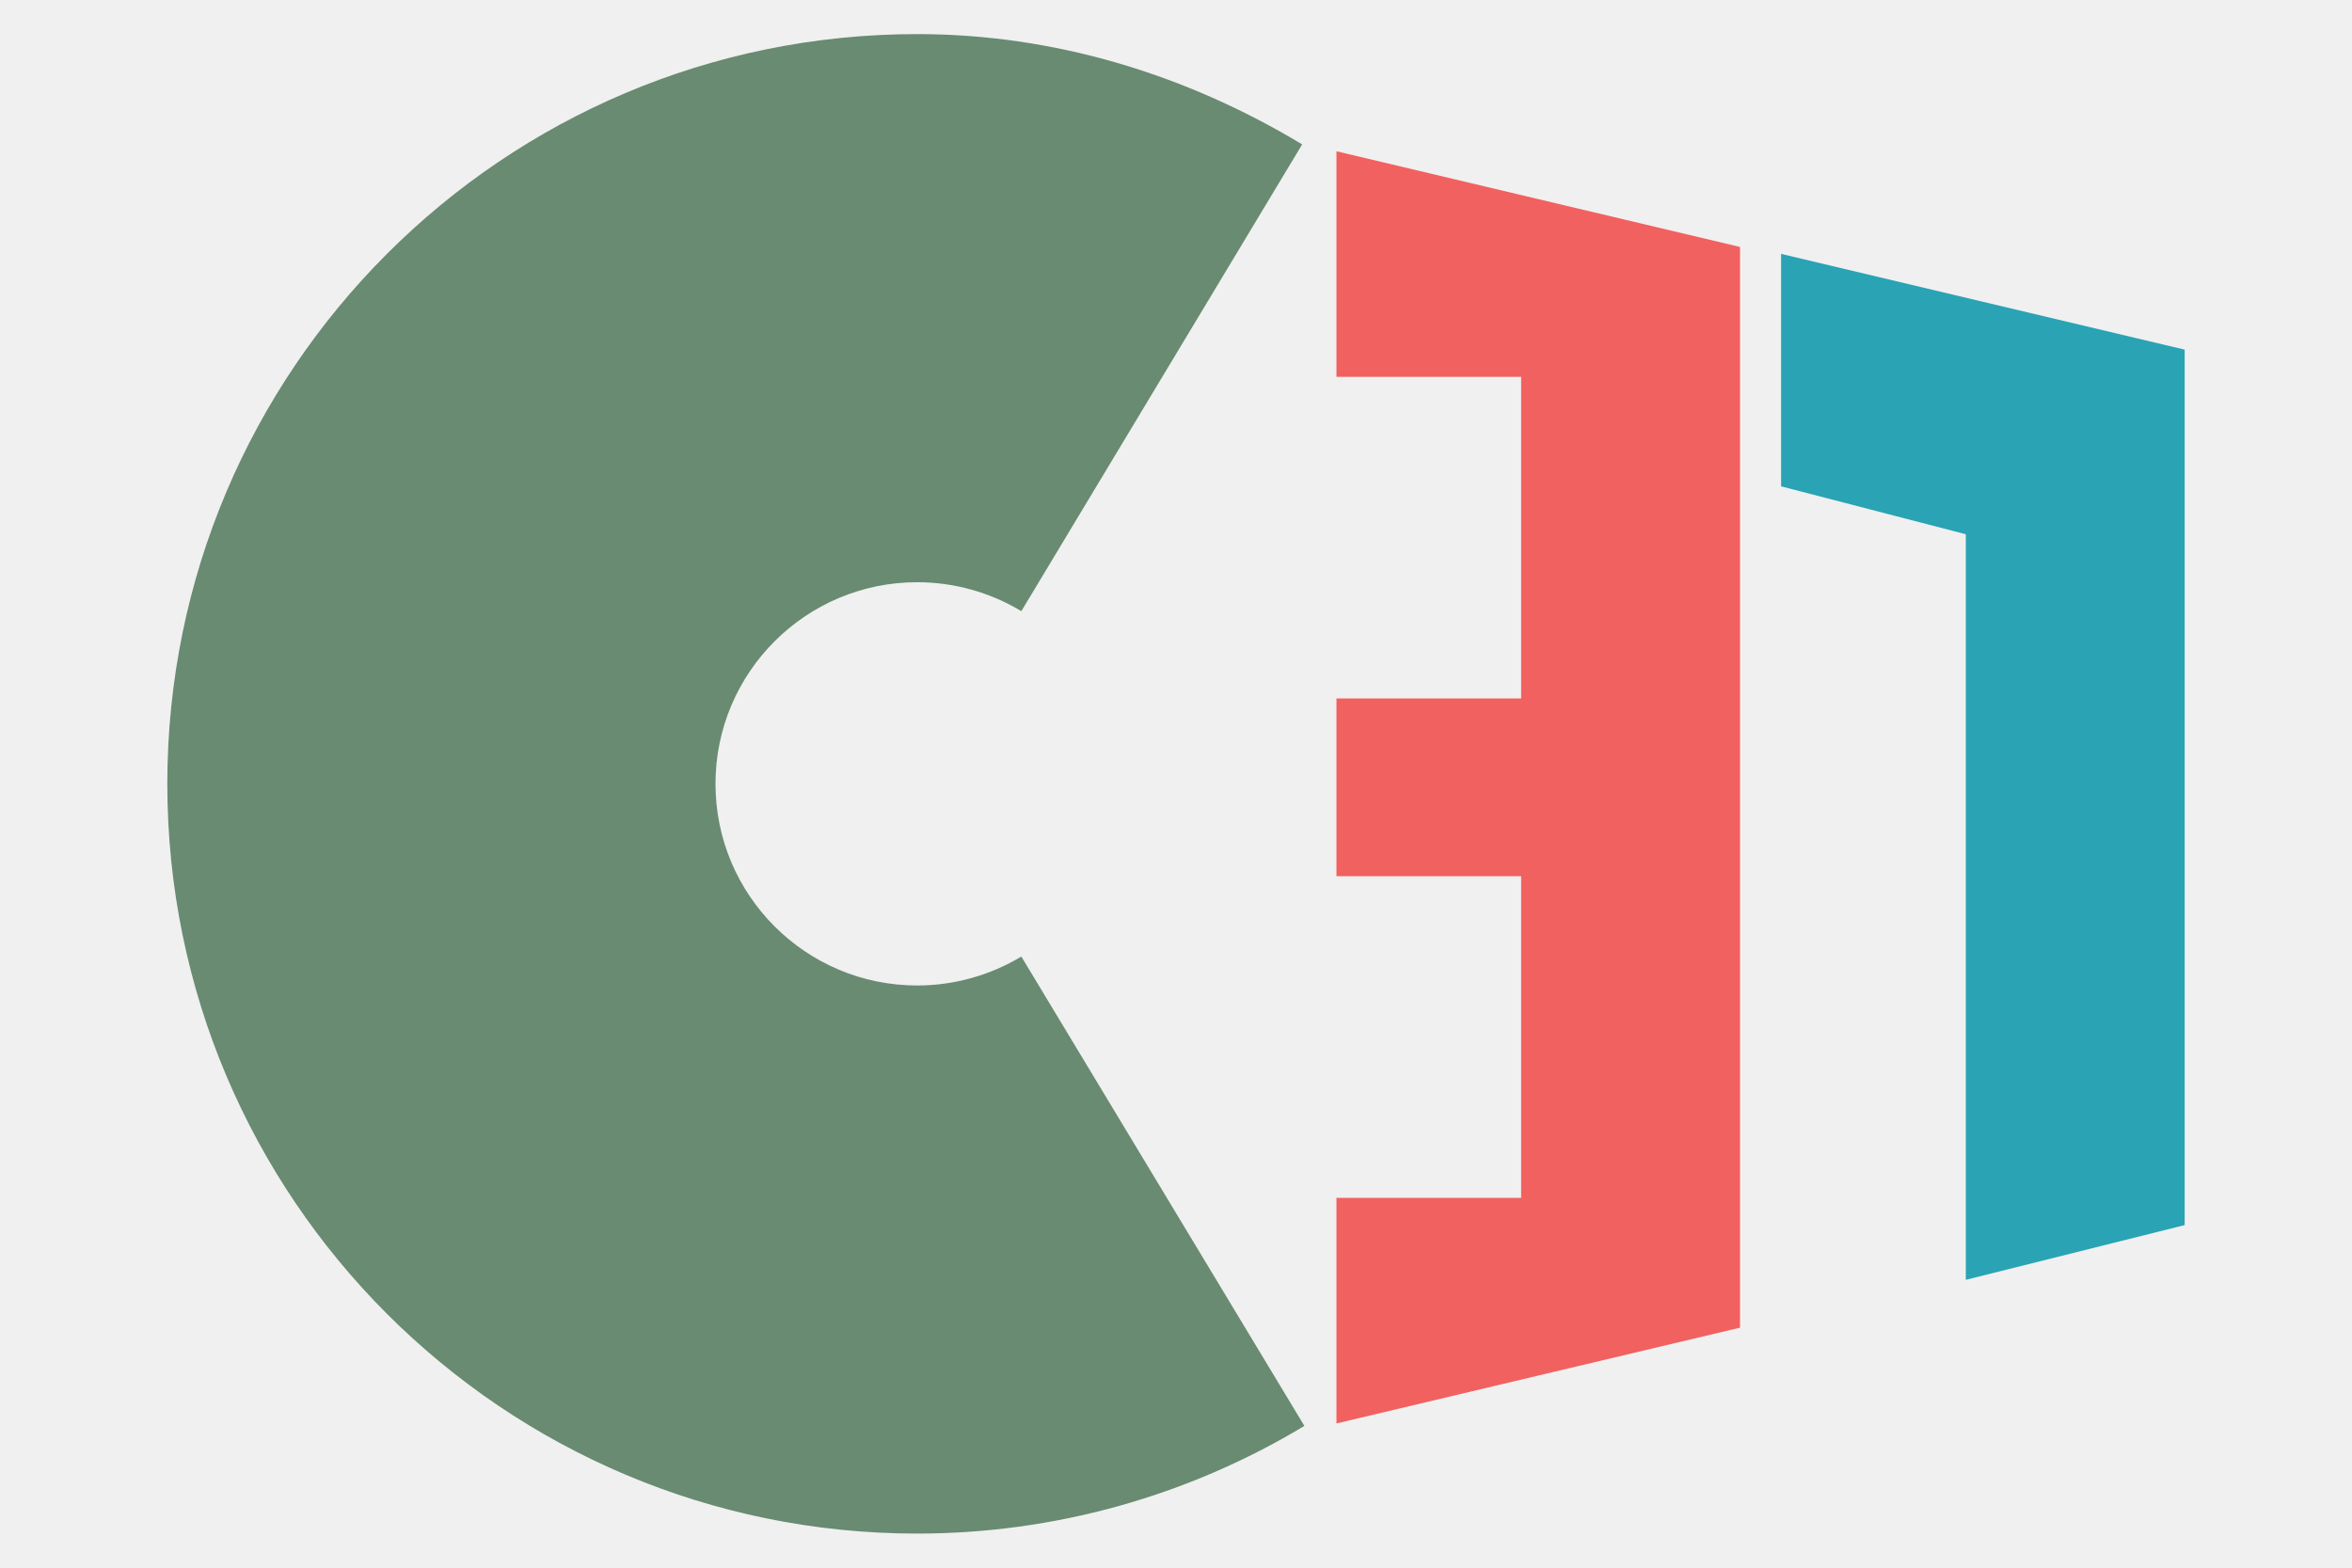
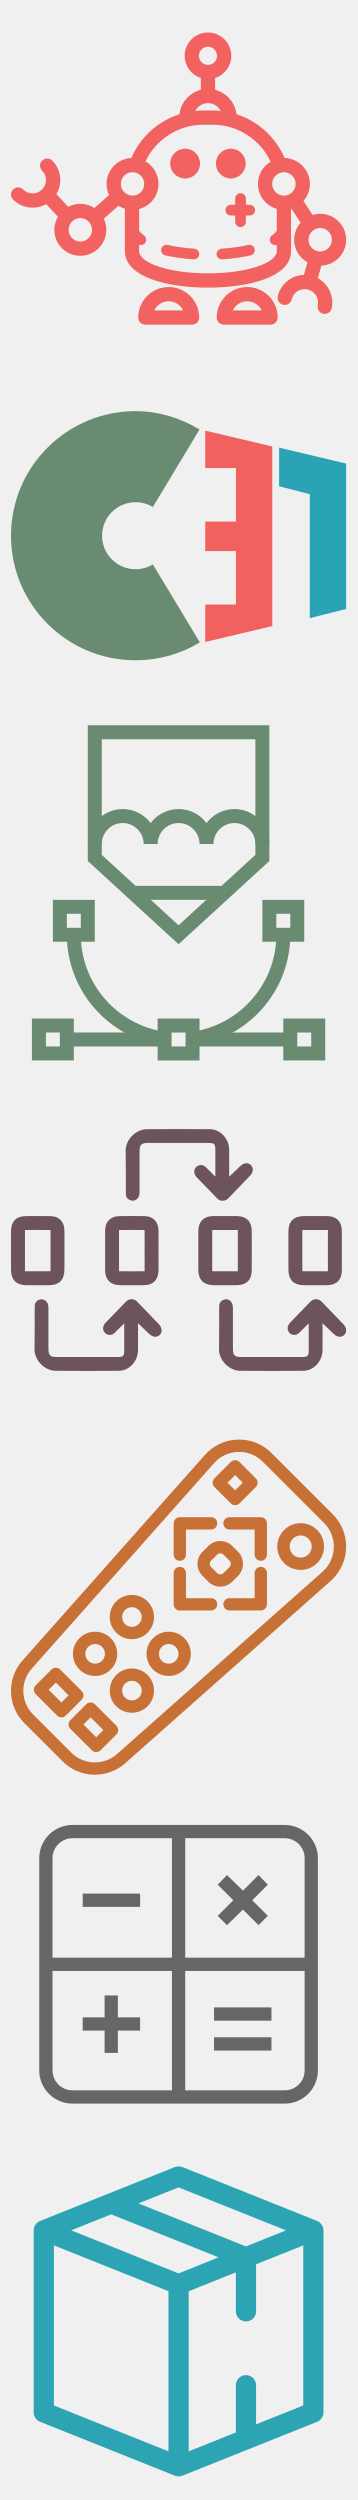
- <svg xmlns="http://www.w3.org/2000/svg" version="1.1" id="Layer_1" x="0px" y="0px" width="300" height="200" viewBox="0 0 300 200" enable-background="new 0 0 128 128" xml:space="preserve">
-   <defs id="defs4220" />
-   <rect width="128" height="128" id="rect4200" x="0" y="72" style="fill:#ffffff;fill-opacity:0" />
-   <g id="g4227" transform="matrix(2.176398,0,0,2.176398,10.7105,-413.6311)">
-     <g transform="translate(0,172)" id="g4202">
-       <path style="opacity:0.6;fill:#ffffff" id="path4204" d="M 71.525,101.637 C 64.671,105.77 56.827,107.95 48.833,107.95 24.574,107.95 4.884,88.264 4.884,64 c 0,-24.26 19.69,-43.949 43.949,-43.949 7.995,0 15.712,2.338 22.562,6.466 L 54.936,53.878 c -1.842,-1.109 -3.954,-1.697 -6.103,-1.697 -6.524,0 -11.821,5.295 -11.821,11.818 0,6.526 5.296,11.821 11.821,11.821 2.149,0 4.261,-0.59 6.103,-1.697 l 16.589,27.514 z" enable-background="new    " />
-       <polyline style="fill:#ffffff" id="polyline4206" points="123.116,38.546 123.116,89.867 123.116,38.546 99.461,32.934 99.461,46.563 110.285,49.37    110.285,93.076 123.116,89.867  " />
-       <polygon style="opacity:0.6;fill:#ffffff" id="polygon4208" points="73.402,69.414 73.402,58.995 84.227,58.995 84.227,40.146 73.402,40.146 73.402,26.917 97.057,32.529 97.057,95.879 73.402,101.494 73.402,88.268 84.227,88.268 84.227,69.414 " enable-background="new    " />
+ <svg xmlns="http://www.w3.org/2000/svg" width="130" height="910" viewBox="0 0 130 910">
+   <svg width="130" height="130" viewBox="-3 -3 130 130" id="automatus">
+     <g transform="matrix(1.35556 0 0 1.35556 -5.778 -5.78)" fill="#f16260">
+       <path d="M88.024 59.455c-.712 0-1.399.108-2.047.308l-2.436-3.746a6.94 6.94 0 0 0 1.723-4.575c0-3.784-3.03-6.867-6.791-6.966a21.144 21.144 0 0 0-12.92-11.752c-.375-3.186-2.698-5.777-5.743-6.559V23c2.519-.811 4.348-3.176 4.348-5.961a6.27 6.27 0 0 0-6.263-6.263 6.27 6.27 0 0 0-6.263 6.263c0 2.785 1.829 5.15 4.348 5.961v3.165a7.726 7.726 0 0 0-5.742 6.557A21.15 21.15 0 0 0 37.307 44.48c-3.691.175-6.643 3.225-6.643 6.959 0 1.069.249 2.078.68 2.985l-3.953 3.479a6.929 6.929 0 0 0-7.025-.31l-3.17-3.429a7.366 7.366 0 0 0 1.035-3.768 7.374 7.374 0 0 0-2.174-5.249 1.915 1.915 0 0 0-2.708 2.708 3.569 3.569 0 0 1 1.052 2.54c0 .959-.374 1.861-1.052 2.54a3.596 3.596 0 0 1-5.08 0 1.914 1.914 0 1 0-2.708 2.708 7.398 7.398 0 0 0 5.248 2.171 7.424 7.424 0 0 0 3.653-.966l3.14 3.397a6.921 6.921 0 0 0-.961 3.516 6.983 6.983 0 0 0 6.976 6.976 6.983 6.983 0 0 0 6.976-6.976 6.928 6.928 0 0 0-.677-2.978l3.956-3.481a6.95 6.95 0 0 0 1.707.803v11.364c0 2.326 1.33 5.556 7.665 7.739 3.894 1.342 9.096 2.08 14.646 2.08 10.292 0 22.311-2.571 22.311-9.819V58.144c.044-.013.089-.021.133-.034l2.436 3.747a6.94 6.94 0 0 0-1.722 4.574 6.977 6.977 0 0 0 3.564 6.078l-.951 3.359a7.375 7.375 0 0 0-3.768 1.142 7.372 7.372 0 0 0-3.271 4.645 1.916 1.916 0 0 0 3.737.839 3.569 3.569 0 0 1 1.583-2.248 3.573 3.573 0 0 1 2.708-.47 3.597 3.597 0 0 1 2.718 4.293 1.916 1.916 0 0 0 3.737.839c.743-3.312-.867-6.608-3.716-8.149l.953-3.367c3.699-.17 6.658-3.223 6.658-6.961a6.983 6.983 0 0 0-6.976-6.976zm-6.59-8.014a3.15 3.15 0 0 1-3.145 3.146h-.005a3.15 3.15 0 0 1-3.143-3.146 3.15 3.15 0 0 1 3.146-3.146 3.15 3.15 0 0 1 3.147 3.146zM57.895 14.605a2.436 2.436 0 0 1 2.433 2.433 2.436 2.436 0 0 1-2.433 2.433 2.436 2.436 0 0 1-2.433-2.433 2.435 2.435 0 0 1 2.433-2.433zm0 15.138c1.495 0 2.781.858 3.43 2.1a20.897 20.897 0 0 0-2.189-.129h-2.491c-.735 0-1.46.052-2.179.128.649-1.241 1.934-2.099 3.429-2.099zM37.639 48.291c.212 0 .419.022.62.063.013.002.027.008.04.01a3.149 3.149 0 0 1 2.486 3.073 3.15 3.15 0 0 1-3.146 3.146 3.15 3.15 0 0 1-3.146-3.146 3.15 3.15 0 0 1 3.146-3.146zM23.617 66.905a3.15 3.15 0 0 1-3.146-3.146c0-.867.353-1.653.922-2.223l.006-.005.002-.002a3.137 3.137 0 0 1 2.216-.916 3.15 3.15 0 0 1 3.146 3.146 3.15 3.15 0 0 1-3.146 3.146zm34.273 8.551c-10.191 0-18.481-2.687-18.481-5.989v-1.678a1.42 1.42 0 0 0 1.614-.511 1.436 1.436 0 0 0-.311-2.007c-.578-.422-1.009-.854-1.303-1.301v-5.792c2.991-.786 5.207-3.506 5.207-6.74a6.976 6.976 0 0 0-3.512-6.047c2.842-5.954 8.868-9.847 15.542-9.847h2.491c6.703 0 12.749 3.923 15.576 9.919a6.97 6.97 0 0 0-3.4 5.978c0 3.181 2.143 5.867 5.06 6.702v5.839c-.294.441-.722.869-1.294 1.288a1.436 1.436 0 0 0 1.294 2.523v1.673c-.002 3.303-8.292 5.99-18.483 5.99zm30.134-5.879a3.15 3.15 0 0 1-3.146-3.146 3.15 3.15 0 0 1 3.146-3.146 3.15 3.15 0 0 1 3.146 3.146 3.15 3.15 0 0 1-3.146 3.146z" />
+       <path d="M68.7 67.828c-2.152.498-4.563.835-7.166 1.003a1.436 1.436 0 0 0 .185 2.866c2.759-.178 5.326-.538 7.63-1.071a1.436 1.436 0 1 0-.649-2.798zM54.244 68.83c-2.604-.168-5.015-.506-7.166-1.005a1.436 1.436 0 1 0-.65 2.798c2.304.535 4.871.896 7.631 1.074a1.437 1.437 0 0 0 .185-2.867z" />
+       <circle cx="51.752" cy="45.977" r="4.004" />
+       <circle cx="64.03" cy="45.977" r="4.004" />
+       <path d="M68.433 79.125c-4.513 0-8.186 3.672-8.186 8.186 0 1.057.857 1.915 1.915 1.915l.023-.002H74.68l.023.002a1.915 1.915 0 0 0 1.915-1.915c.001-4.515-3.672-8.186-8.185-8.186zm0 3.829c1.71 0 3.179 1 3.891 2.438h-7.783c.713-1.437 2.182-2.438 3.892-2.438zM47.347 79.125c-4.513 0-8.186 3.672-8.186 8.186 0 1.057.857 1.915 1.915 1.915l.023-.002h12.495l.023.002a1.915 1.915 0 0 0 1.915-1.915c.001-4.515-3.671-8.186-8.185-8.186zm0 3.829c1.71 0 3.179 1 3.891 2.438h-7.783c.713-1.437 2.182-2.438 3.892-2.438zM69.106 57.047h-1.032v-1.678a1.436 1.436 0 0 0-2.872 0v1.678H64.03a1.436 1.436 0 0 0 0 2.872h1.172v1.678a1.436 1.436 0 0 0 2.872 0v-1.678h1.032a1.436 1.436 0 0 0 0-2.872z" />
    </g>
-     <path enable-background="new    " d="M 71.525,273.637 C 64.671,277.77 56.827,279.95 48.833,279.95 24.574,279.949 4.884,260.264 4.884,236 c 0,-24.26 19.69,-43.949 43.949,-43.949 7.995,0 15.712,2.338 22.562,6.466 l -16.459,27.362 c -1.842,-1.109 -3.954,-1.697 -6.103,-1.697 -6.524,0 -11.821,5.295 -11.821,11.818 0,6.525 5.296,11.82 11.821,11.82 2.149,0 4.261,-0.59 6.103,-1.697 l 16.589,27.514 z" id="path4212" style="opacity:1;fill:#698b71" />
-     <polyline transform="translate(0,172)" points="123.116,38.547 123.116,89.867 123.116,38.547 99.461,32.934 99.461,46.563 110.285,49.37    110.285,93.076 123.116,89.867  " id="polyline4214" style="fill:#2aa3b4" />
-     <polygon transform="translate(0,172)" enable-background="new    " points="84.227,58.995 84.227,40.146 73.402,40.146 73.402,26.918 97.057,32.529 97.057,95.879 73.402,101.494 73.402,88.268 84.227,88.268 84.227,69.414 73.402,69.414 73.402,58.995 " id="polygon4216" style="opacity:1;fill:#f1615f" />
-   </g>
+   </svg>
+   <svg width="130" height="130" viewBox="-3 -3 130 130" id="c37" y="130">
+     <path fill="none" d="M0-4h128v128H0z" />
+     <g transform="matrix(1.03187 0 0 1.03187 -4.04 -181.522)">
+       <g transform="translate(0 172)" fill="#fff">
+         <path d="M71.525 101.637a43.937 43.937 0 0 1-22.692 6.313C24.574 107.95 4.884 88.264 4.884 64c0-24.26 19.69-43.949 43.949-43.949 7.995 0 15.712 2.338 22.562 6.466L54.936 53.878a11.84 11.84 0 0 0-6.103-1.697c-6.524 0-11.821 5.295-11.821 11.818 0 6.526 5.296 11.821 11.821 11.821 2.149 0 4.261-.59 6.103-1.697l16.589 27.514z" opacity=".6" />
+         <path d="M123.116 38.546v51.321-51.321l-23.655-5.612v13.629l10.824 2.807v43.706l12.831-3.209" />
+         <path opacity=".6" d="M97.057 32.529v63.35l-23.655 5.615V88.268h10.825V69.414H73.402V58.995h10.825V40.146H73.402V26.917z" />
+       </g>
+       <path d="M71.525 273.637a43.937 43.937 0 0 1-22.692 6.313C24.574 279.949 4.884 260.264 4.884 236c0-24.26 19.69-43.949 43.949-43.949 7.995 0 15.712 2.338 22.562 6.466l-16.459 27.362a11.84 11.84 0 0 0-6.103-1.697c-6.524 0-11.821 5.295-11.821 11.818 0 6.525 5.296 11.82 11.821 11.82 2.149 0 4.261-.59 6.103-1.697l16.589 27.514z" fill="#698b71" />
+       <path fill="#2aa3b4" d="M123.116 210.547v51.32-51.32l-23.655-5.613v13.629l10.824 2.807v43.706l12.831-3.209" />
+       <path fill="#f1615f" d="M73.402 273.494v-13.226h10.825v-18.854H73.402v-10.419h10.825v-18.849H73.402v-13.228l23.655 5.611v63.35z" />
+     </g>
+   </svg>
+   <svg width="130" height="130" viewBox="-3 -3 130 130" id="cad" y="260">
+     <g transform="matrix(2.54167 0 0 2.54167 -1.542 -1.542)">
+       <path class="cst0" fill="none" stroke="#698b71" stroke-width="2" stroke-miterlimit="10" d="M38 27h4v4h-4zM23 44h4v4h-4zM8 27h4v4H8zM23 45.9c-7.3-1-13-7.3-13-14.9M40 31c0 7.6-5.7 13.9-13 14.9" />
+       <g>
+         <path class="cst0" fill="none" stroke="#698b71" stroke-width="2" stroke-miterlimit="10" d="M27 46h14M41 44h4v4h-4z" />
+       </g>
+       <g>
+         <path class="cst0" fill="none" stroke="#698b71" stroke-width="2" stroke-miterlimit="10" d="M23 46H9M9 48H5v-4h4z" />
+       </g>
+       <path class="cst0" fill="#f95" stroke="#698b71" stroke-width="2" stroke-miterlimit="10" d="M18.5 25h13" />
+       <g>
+         <path d="M37 18c0-2.2-1.8-4-4-4s-4 1.8-4 4M29 18c0-2.2-1.8-4-4-4s-4 1.8-4 4M21 18c0-2.2-1.8-4-4-4s-4 1.8-4 4" class="cst0" fill="none" stroke="#698b71" stroke-width="2" stroke-miterlimit="10" />
+       </g>
+       <path class="cst0" fill="none" stroke="#698b71" stroke-width="2" stroke-miterlimit="10" d="M37 20L25 31 13 20V2h24z" />
+     </g>
+   </svg>
+   <svg width="130" height="130" viewBox="-3 -3 130 130" id="cam" y="390">
+     <g transform="rotate(-90 62 61.987) scale(1.93716)" fill="#6c535d">
+       <path d="M35.586.519a698.645 698.645 0 0 0-7.382 0c-1.797.01-2.796 1.004-2.816 2.8a239.018 239.018 0 0 0-.002 4.354c.014 1.894.996 2.863 2.921 2.88.457.004.914.005 1.37.005l2.234-.005 2.266.007c.594 0 1.08-.005 1.536-.013 1.635-.032 2.626-1.023 2.652-2.652.021-1.428.023-2.946.002-4.643-.023-1.754-1.01-2.725-2.781-2.733zm-.012 2.613c.035 0 .11.001.176.004a165.363 165.363 0 0 1 .003 4.717l-.002.078a80.53 80.53 0 0 1-1.573.014l-2.269-.006-2.228.005c-.449 0-.9-.001-1.351-.005a2.708 2.708 0 0 1-.317-.018A2.703 2.703 0 0 1 28 7.654c-.012-1.743-.012-3.07.002-4.306 0-.056.002-.143.005-.212.069-.003.155-.004.21-.004a693.92 693.92 0 0 1 7.357 0zM28.151 28.226c.487.008.975.011 1.465.011l2.26-.005 2.248.005c.509 0 1.02-.003 1.53-.011 1.702-.027 2.691-1.008 2.714-2.691.021-1.556.021-3.119-.002-4.644-.023-1.676-1.04-2.683-2.72-2.693a665.725 665.725 0 0 0-7.478-.002c-1.741.011-2.754 1.009-2.777 2.74-.02 1.444-.02 2.973-.002 4.546.022 1.742 1.001 2.717 2.762 2.744zm7.477-7.415l.122.002.003.116a154.552 154.552 0 0 1-.002 4.679l-.138.005c-.479.006-.962.009-1.442.009l-2.294-.005-2.261.005c-.475 0-.948-.002-1.423-.009-.039 0-.119-.002-.186-.006a180.625 180.625 0 0 1-.001-4.637l.003-.156c.066-.003.143-.004.177-.004 2.477-.015 4.96-.017 7.442.001zM35.58 35.713c-.455-.006-.912-.008-1.367-.008l-2.14.005-2.422-.005c-.491 0-.981.002-1.474.008-1.781.026-2.771 1.026-2.787 2.819a206.07 206.07 0 0 0 0 4.449c.02 1.768.998 2.75 2.754 2.762a495.84 495.84 0 0 0 7.479.002c1.728-.011 2.73-1.02 2.747-2.769.015-1.421.015-2.876 0-4.448-.017-1.795-1.008-2.794-2.79-2.815zm.177 7.233c-.002.081-.003.14-.006.182-.045.002-.098.002-.146.002-2.506.017-5.07.017-7.444 0-.053 0-.108-.002-.155-.003l-.005-.174a214.305 214.305 0 0 1 0-4.393c0-.05.002-.149.006-.227.059-.003.134-.003.204-.005.479-.008.956-.009 1.433-.009l2.234.005 2.228-.005c.481 0 .96.003 1.441.008.083.002.147.005.195.011.006.053.011.123.012.215.018 1.553.018 2.991.003 4.393zM35.58 52.645c-.508-.006-1.017-.008-1.525-.008l-2.347.003-2.098-.005c-.478 0-.956.003-1.432.009-1.782.024-2.772 1.025-2.789 2.817a206.255 206.255 0 0 0 0 4.451c.02 1.767.998 2.748 2.754 2.762a558.368 558.368 0 0 0 7.479 0c1.728-.011 2.73-1.019 2.747-2.768.015-1.421.015-2.877 0-4.449-.016-1.793-1.007-2.791-2.789-2.812zm.177 7.233l-.005.182c-.045.002-.098.002-.147.002a512.65 512.65 0 0 1-7.445-.002c-.051 0-.107 0-.153-.002l-.005-.176a214.303 214.303 0 0 1 0-4.393c0-.05.002-.149.006-.227.059-.003.134-.003.203-.005.479-.006.957-.008 1.435-.008l2.234.003 2.222-.003c.482 0 .965.002 1.447.008.083.002.147.005.195.011.006.053.011.122.012.213.016 1.558.016 2.994.001 4.397zM54.698 26.026c-.018-2.04-1.95-3.968-3.974-3.968l-.122.002c-.461.019-1.977.029-4.386.029l-2.279-.003c-.457 0-.917.002-1.375.008-.705.008-1.161.414-1.283 1.144-.105.615.365 1.232 1.05 1.376.254.051.511.056.775.056l7.359-.002c1.34.002 1.648.303 1.648 1.614v11.356c0 1.07-.2 1.271-1.261 1.273l-2.095.002-2.975-.003c.631-.631 1.527-1.53 1.782-1.794.275-.282.416-.634.4-.993a1.254 1.254 0 0 0-.47-.896c-.512-.431-1.268-.359-1.842.191l-3.962 3.84a1.409 1.409 0 0 0-.448 1.019c0 .394.171.777.482 1.08L45.92 45.4c.373.358.783.547 1.185.547.317 0 .606-.12.835-.347.439-.434.606-1.205-.243-2.07-.307-.31-1.283-1.334-1.935-2.021l2.778.002c.687 0 1.465 0 2.276-.005 2.087-.011 3.865-1.656 3.881-3.594.037-3.937.037-7.936.001-11.886zM18.347 18.293c-.568-.546-1.321-.621-1.839-.193a1.26 1.26 0 0 0-.472.901c-.017.353.125.705.4.99.255.265 1.149 1.163 1.782 1.796l-2.61.002-2.46-.002c-1.061-.002-1.261-.204-1.261-1.273V9.158c0-1.312.308-1.613 1.648-1.614l7.359.002c.264 0 .521-.005.777-.056.684-.143 1.154-.76 1.049-1.375-.122-.731-.578-1.137-1.283-1.145-.458-.005-.918-.008-1.376-.008l-2.278.003c-2.409 0-3.925-.01-4.386-.029l-.122-.002c-2.024 0-3.956 1.929-3.974 3.967-.036 3.95-.036 7.949 0 11.886.017 1.938 1.794 3.584 3.883 3.594.873.005 1.708.005 2.433.005l2.62-.002c-.652.686-1.63 1.711-1.937 2.022-.847.864-.681 1.635-.242 2.069.23.227.518.347.835.347.403 0 .813-.189 1.187-.548l4.197-4.043c.31-.303.481-.686.481-1.08 0-.379-.158-.74-.445-1.017l-3.966-3.841zM21.074 55.598c-.908-.88-1.815-1.759-2.727-2.638-.571-.548-1.33-.619-1.838-.192a1.258 1.258 0 0 0-.473.902c-.017.352.125.703.4.99.255.264 1.149 1.163 1.782 1.794l-2.975.003-2.093-.001c-1.062-.003-1.262-.204-1.262-1.274V43.825c0-1.31.308-1.612 1.648-1.614l7.359.001c.251 0 .518-.005.778-.057.682-.144 1.152-.76 1.047-1.373-.122-.732-.577-1.139-1.283-1.146-.458-.006-.918-.008-1.376-.008l-2.278.003c-2.409 0-3.925-.011-4.386-.029l-.122-.002c-2.024 0-3.956 1.928-3.974 3.968a653.963 653.963 0 0 0 0 11.885c.017 1.938 1.794 3.584 3.883 3.594.811.005 1.588.005 2.275.005l2.778-.002c-.652.687-1.629 1.711-1.935 2.021-.849.862-.682 1.635-.243 2.07.23.227.518.347.835.347.403 0 .813-.189 1.187-.548l4.197-4.043c.31-.302.481-.685.481-1.079 0-.38-.158-.742-.445-1.019l-1.24-1.201z" />
+     </g>
+   </svg>
+   <svg width="130" height="130" viewBox="-3 -3 130 130" id="controller" y="520">
+     <g transform="matrix(0 1.63054 -1.63054 0 143.527 -19.523)" fill="#c87137">
+       <path d="M84.836 61.899L44.133 16.025a10.227 10.227 0 0 0-7.645-3.436 10.145 10.145 0 0 0-7.222 2.992L15.582 29.267a10.118 10.118 0 0 0-2.987 7.529 10.12 10.12 0 0 0 3.432 7.337l45.872 40.703a10.202 10.202 0 0 0 6.779 2.575c2.73 0 5.296-1.062 7.227-2.992l8.514-8.515c3.814-3.816 3.999-9.968.417-14.005zm-2.363 12.06l-8.514 8.515a7.419 7.419 0 0 1-5.281 2.187 7.46 7.46 0 0 1-4.954-1.881L17.851 42.076a7.4 7.4 0 0 1-2.508-5.362 7.393 7.393 0 0 1 2.185-5.502l13.685-13.685a7.41 7.41 0 0 1 5.276-2.187c2.135 0 4.172.915 5.588 2.511L82.78 63.725a7.476 7.476 0 0 1-.307 10.234z" />
+       <path d="M60.42 57.15c1.32 0 2.562-.514 3.495-1.447a4.906 4.906 0 0 0 1.448-3.495 4.91 4.91 0 0 0-1.447-3.495 4.912 4.912 0 0 0-3.496-1.448 4.914 4.914 0 0 0-3.495 1.448 4.95 4.95 0 0 0 0 6.99 4.913 4.913 0 0 0 3.495 1.447zm-1.55-6.493a2.18 2.18 0 0 1 1.55-.643c.586 0 1.137.229 1.552.643.414.414.642.964.642 1.55 0 .585-.228 1.136-.643 1.55-.826.828-2.271.829-3.101 0a2.196 2.196 0 0 1 0-3.1zM65.363 68.634a4.91 4.91 0 0 0-1.447-3.495 4.912 4.912 0 0 0-3.496-1.448 4.914 4.914 0 0 0-3.495 1.448 4.95 4.95 0 0 0 0 6.99 4.912 4.912 0 0 0 3.495 1.448c1.32 0 2.562-.514 3.495-1.447a4.906 4.906 0 0 0 1.448-3.496zm-3.392 1.551c-.826.828-2.271.829-3.101 0a2.197 2.197 0 0 1 0-3.101 2.18 2.18 0 0 1 1.55-.643c.586 0 1.137.229 1.552.643.414.414.642.964.642 1.55a2.18 2.18 0 0 1-.643 1.551zM63.691 60.421c0 1.32.514 2.562 1.447 3.495a4.912 4.912 0 0 0 3.496 1.448 4.914 4.914 0 0 0 3.495-1.448 4.95 4.95 0 0 0 0-6.99 4.912 4.912 0 0 0-3.495-1.448c-1.32 0-2.562.514-3.495 1.447a4.91 4.91 0 0 0-1.448 3.496zm3.393-1.551a2.18 2.18 0 0 1 1.551-.642c.585 0 1.136.228 1.55.642a2.197 2.197 0 0 1 0 3.101c-.829.828-2.272.828-3.102 0a2.177 2.177 0 0 1-.642-1.55c0-.586.228-1.137.643-1.551zM55.703 56.926a4.912 4.912 0 0 0-3.495-1.448c-1.32 0-2.562.514-3.495 1.447a4.906 4.906 0 0 0-1.448 3.496c0 1.32.514 2.562 1.447 3.495a4.912 4.912 0 0 0 3.496 1.448 4.914 4.914 0 0 0 3.495-1.448 4.95 4.95 0 0 0 0-6.99zm-1.945 5.045c-.829.828-2.272.828-3.102 0a2.177 2.177 0 0 1-.642-1.55c0-.586.228-1.137.643-1.551a2.18 2.18 0 0 1 1.551-.642c.585 0 1.136.228 1.55.642a2.197 2.197 0 0 1 0 3.101zM36.469 27.966a5.184 5.184 0 0 0 3.69-1.529 5.185 5.185 0 0 0 1.528-3.69 5.185 5.185 0 0 0-1.528-3.69 5.185 5.185 0 0 0-3.69-1.529 5.185 5.185 0 0 0-3.69 1.529 5.185 5.185 0 0 0-1.528 3.69c0 1.394.543 2.705 1.528 3.69a5.184 5.184 0 0 0 3.69 1.529zm-1.745-6.965a2.452 2.452 0 0 1 1.745-.723c.659 0 1.279.257 1.745.723a2.45 2.45 0 0 1 .724 1.746c0 .66-.257 1.279-.724 1.746-.932.933-2.559.933-3.49 0A2.453 2.453 0 0 1 34 22.747c0-.659.257-1.279.724-1.746zM23.188 32.752a1.375 1.375 0 0 0-1.945 0l-3.649 3.649a1.376 1.376 0 0 0 0 1.944l3.649 3.649c.269.269.621.403.973.403s.704-.134.973-.403l3.649-3.649a1.376 1.376 0 0 0 0-1.944l-3.65-3.649zm-.973 6.327l-1.705-1.705 1.705-1.705 1.705 1.705-1.705 1.705zM70.663 71.637a1.374 1.374 0 0 0-1.944 0l-4.793 4.793a1.376 1.376 0 0 0 0 1.944l3.535 3.536a1.376 1.376 0 0 0 1.946 0l4.794-4.794a1.373 1.373 0 0 0-.001-1.944l-3.537-3.535zm-2.229 7.357l-1.591-1.591 2.849-2.849 1.592 1.591-2.85 2.849zM78.423 63.879a1.374 1.374 0 0 0-1.946 0l-4.794 4.793a1.376 1.376 0 0 0 0 1.944l3.535 3.536a1.374 1.374 0 0 0 1.946 0l4.794-4.793a1.376 1.376 0 0 0 0-1.944l-3.535-3.536zm-2.232 7.357L74.6 69.645l2.85-2.849 1.591 1.591-2.85 2.849zM50.744 49.723v-6.986a1.375 1.375 0 1 0-2.75 0v5.611h-5.611a1.375 1.375 0 1 0 0 2.75h6.986c.76 0 1.375-.616 1.375-1.375zM41.008 31.646c0 .759.615 1.375 1.375 1.375h5.611v5.611a1.375 1.375 0 1 0 2.75 0v-6.986c0-.759-.615-1.375-1.375-1.375h-6.986c-.76 0-1.375.616-1.375 1.375zM31.293 40.007c.76 0 1.375-.616 1.375-1.375v-5.611h5.61a1.375 1.375 0 1 0 0-2.75h-6.985c-.76 0-1.375.616-1.375 1.375v6.986c0 .76.615 1.375 1.375 1.375zM38.278 48.348h-5.61v-5.611a1.375 1.375 0 1 0-2.75 0v6.986c0 .759.615 1.375 1.375 1.375h6.985a1.375 1.375 0 1 0 0-2.75zM44.32 43.354a3.78 3.78 0 0 0 0-5.339L43 36.695c-1.426-1.425-3.911-1.425-5.339 0l-1.319 1.32a3.78 3.78 0 0 0 0 5.339l1.319 1.319a3.753 3.753 0 0 0 2.67 1.106 3.753 3.753 0 0 0 2.67-1.106l1.319-1.319zm-1.945-1.944l-1.319 1.319a1.047 1.047 0 0 1-1.449 0l-1.319-1.319a1.018 1.018 0 0 1-.301-.725c0-.274.106-.531.301-.725l1.318-1.319c.194-.194.451-.3.726-.3.275 0 .531.106.725.3l1.319 1.32a1.018 1.018 0 0 1-.001 1.449z" />
+     </g>
+   </svg>
+   <svg width="130" height="130" viewBox="-3 -3 130 130" id="firmware" y="650">
+     <g transform="matrix(1.2075 0 0 1.2075 1.625 1.625)" fill="#666">
+       <path d="M82 8H18C12.5 8 8 12.5 8 18v64c0 5.5 4.5 10 10 10h64c5.5 0 10-4.5 10-10V18c0-5.5-4.5-10-10-10zm6 10v30H52V12h30c3.3 0 6 2.7 6 6zm-70-6h30v36H12V18c0-3.3 2.7-6 6-6zm-6 70V52h36v36H18c-3.3 0-6-2.7-6-6zm70 6H52V52h36v30c0 3.3-2.7 6-6 6z" />
+       <path d="M21.1 66v4h6.6v6.7h4V70h6.7v-4h-6.7v-6.6h-4V66zM21.1 28.7h17.3v4H21.1zM60.7 72H78v4H60.7zM60.7 63H78v4H60.7zM72.2 30.7l4.7-4.7-2.8-2.9-4.7 4.7-4.8-4.7-2.8 2.9 4.7 4.7-4.7 4.7 2.8 2.8 4.8-4.7 4.7 4.7 2.8-2.8z" />
+     </g>
+   </svg>
+   <svg width="130" height="130" viewBox="-3 -3 130 130" id="production" y="780">
+     <path style="text-indent:0;text-transform:none;block-progression:tb;marker:none" d="M61.885 5.58c-.475.016-.91.108-1.265.23L11.557 25.435c-1.361.55-2.315 1.982-2.3 3.45V95.12c0 1.456.95 2.866 2.3 3.412l49.063 19.625a3.722 3.722 0 0 0 2.76 0l49.063-19.625c1.35-.546 2.3-1.956 2.3-3.412V28.885c.015-1.468-.939-2.9-2.3-3.45L63.38 5.81a4.006 4.006 0 0 0-1.495-.23zM62 13.208l39.097 15.639-14.565 5.864-39.136-15.677L62 13.208zM37.468 23.02l39.098 15.64L62 44.523 22.903 28.847l14.565-5.827zM16.616 34.328L58.32 51.002v58.3L16.616 92.592V34.328zm90.768 0V92.59L90.21 99.45V85.309a3.68 3.68 0 0 0-3.718-3.757 3.68 3.68 0 0 0-3.641 3.757v17.095l-17.172 6.9V51.002l17.172-6.861v14.182a3.68 3.68 0 1 0 7.36 0V41.189l17.172-6.861z" overflow="visible" color="#000" fill="#2ca4b4" />
+   </svg>
</svg>
